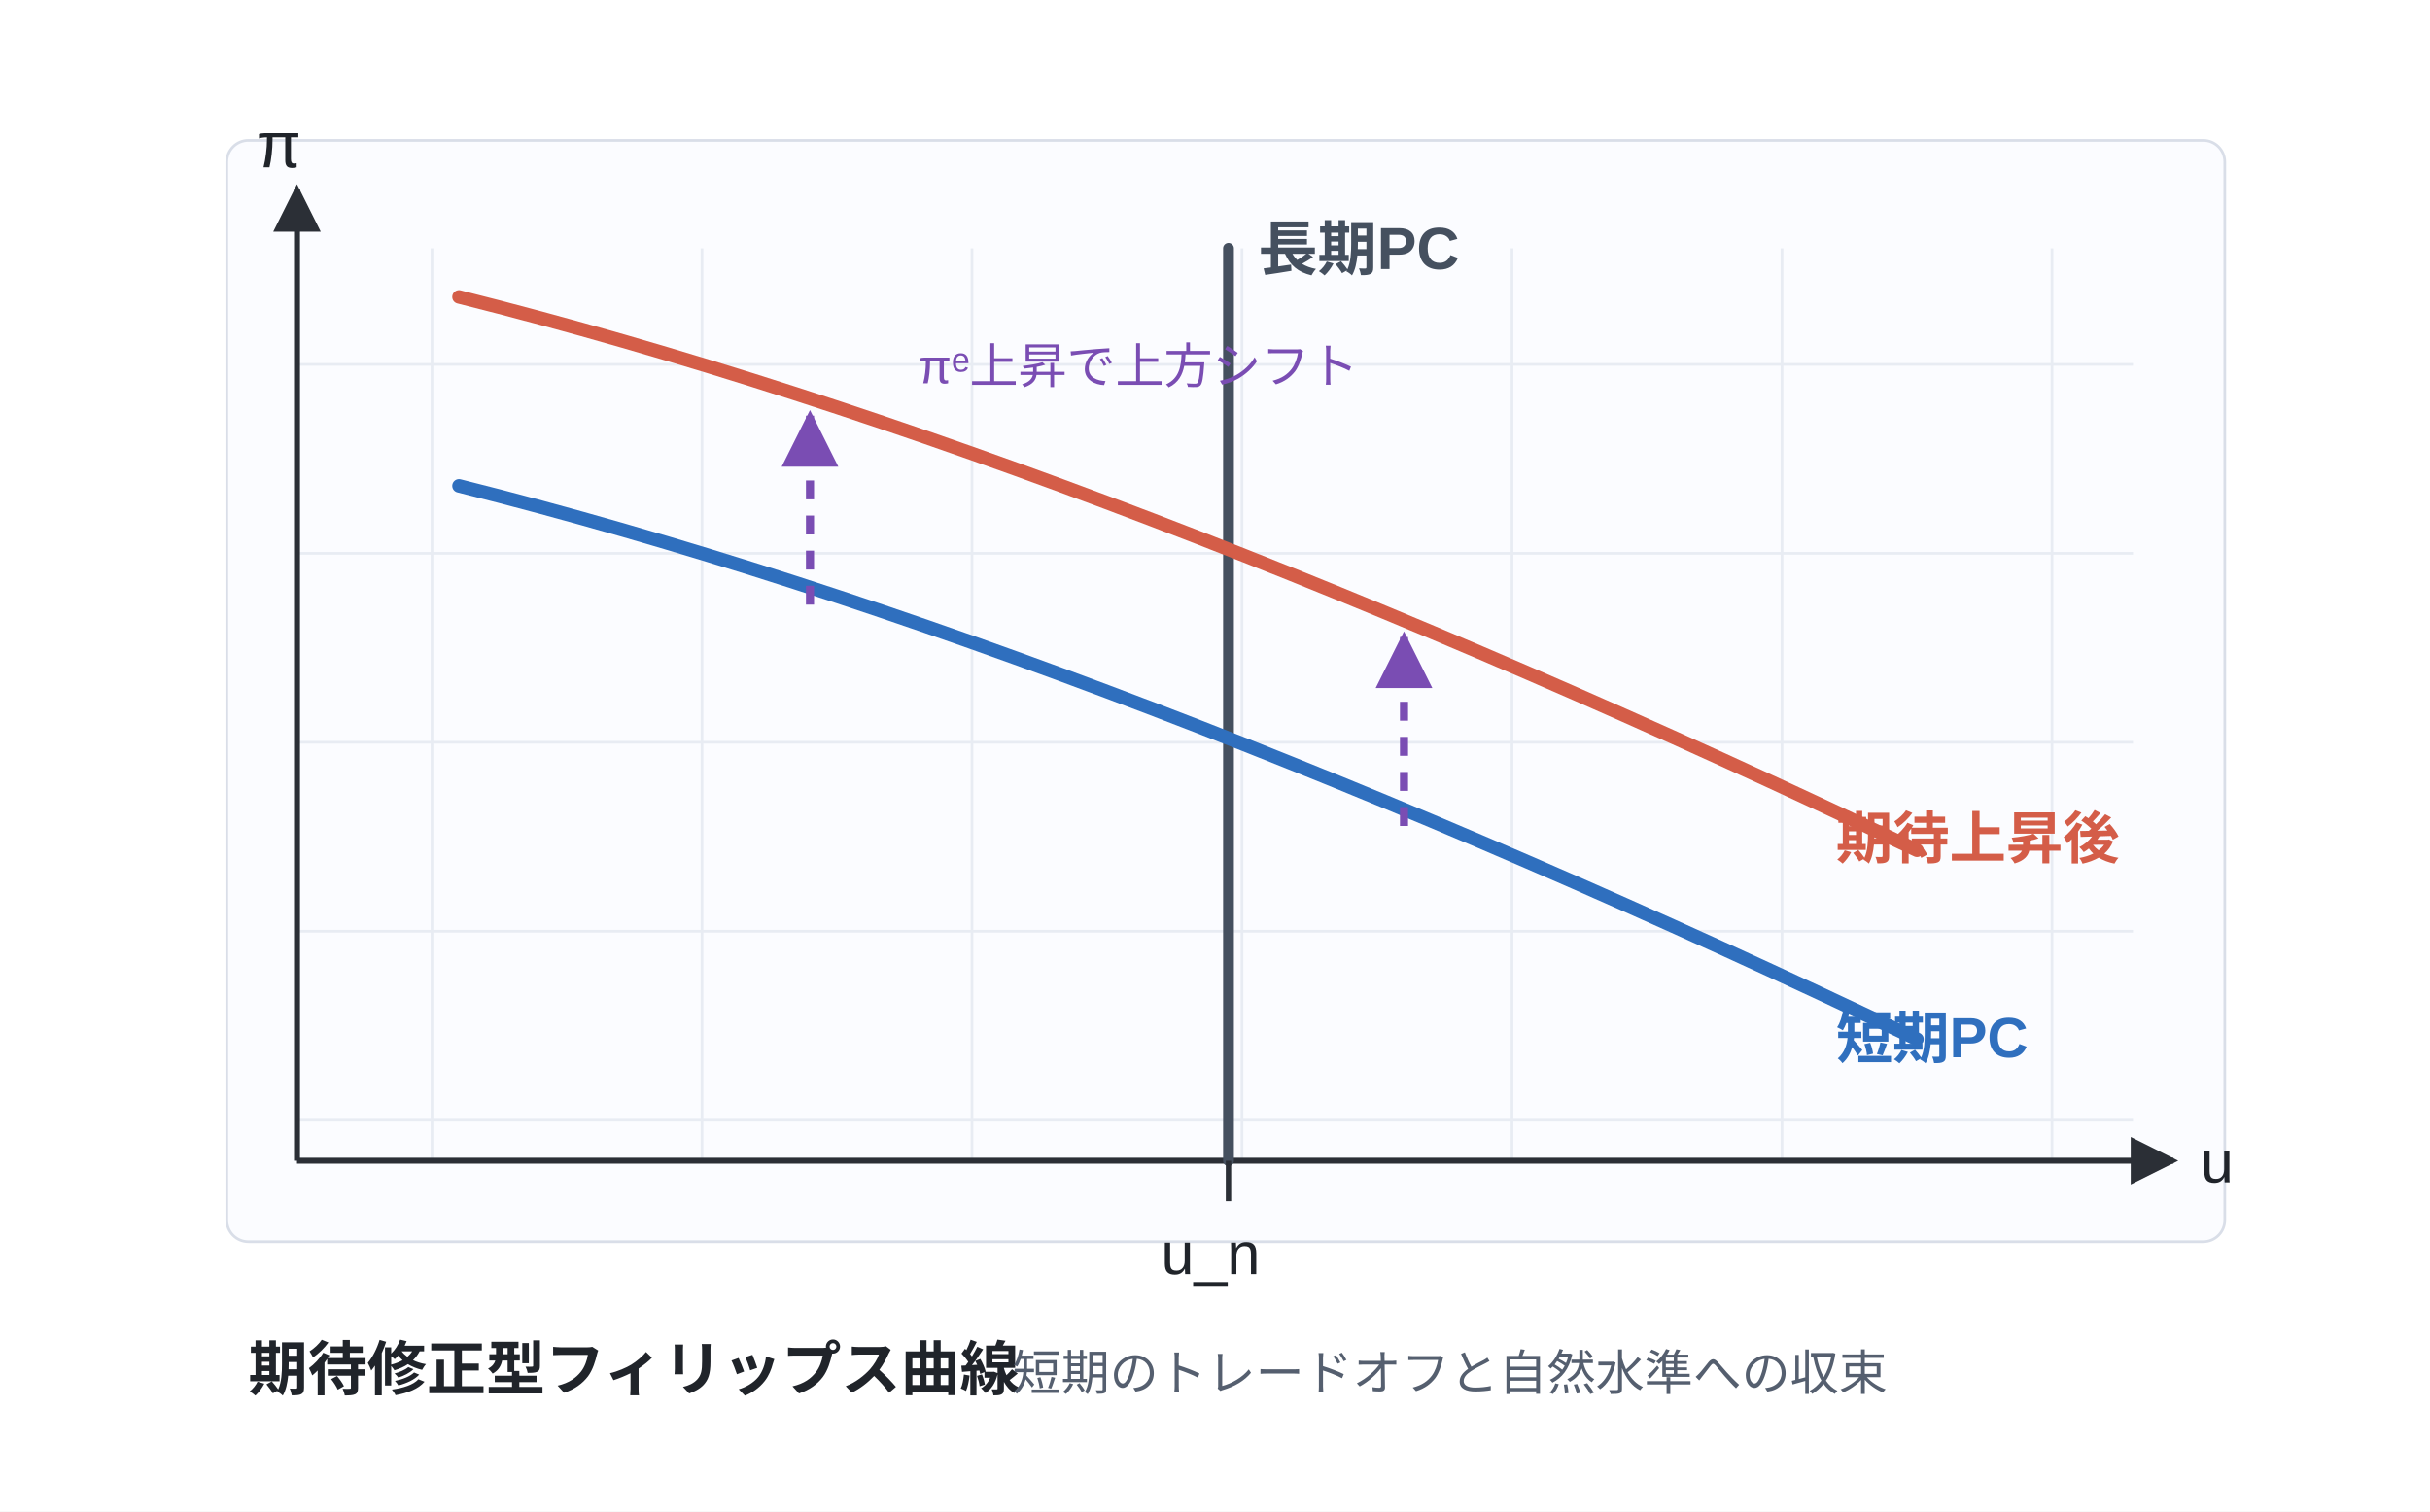
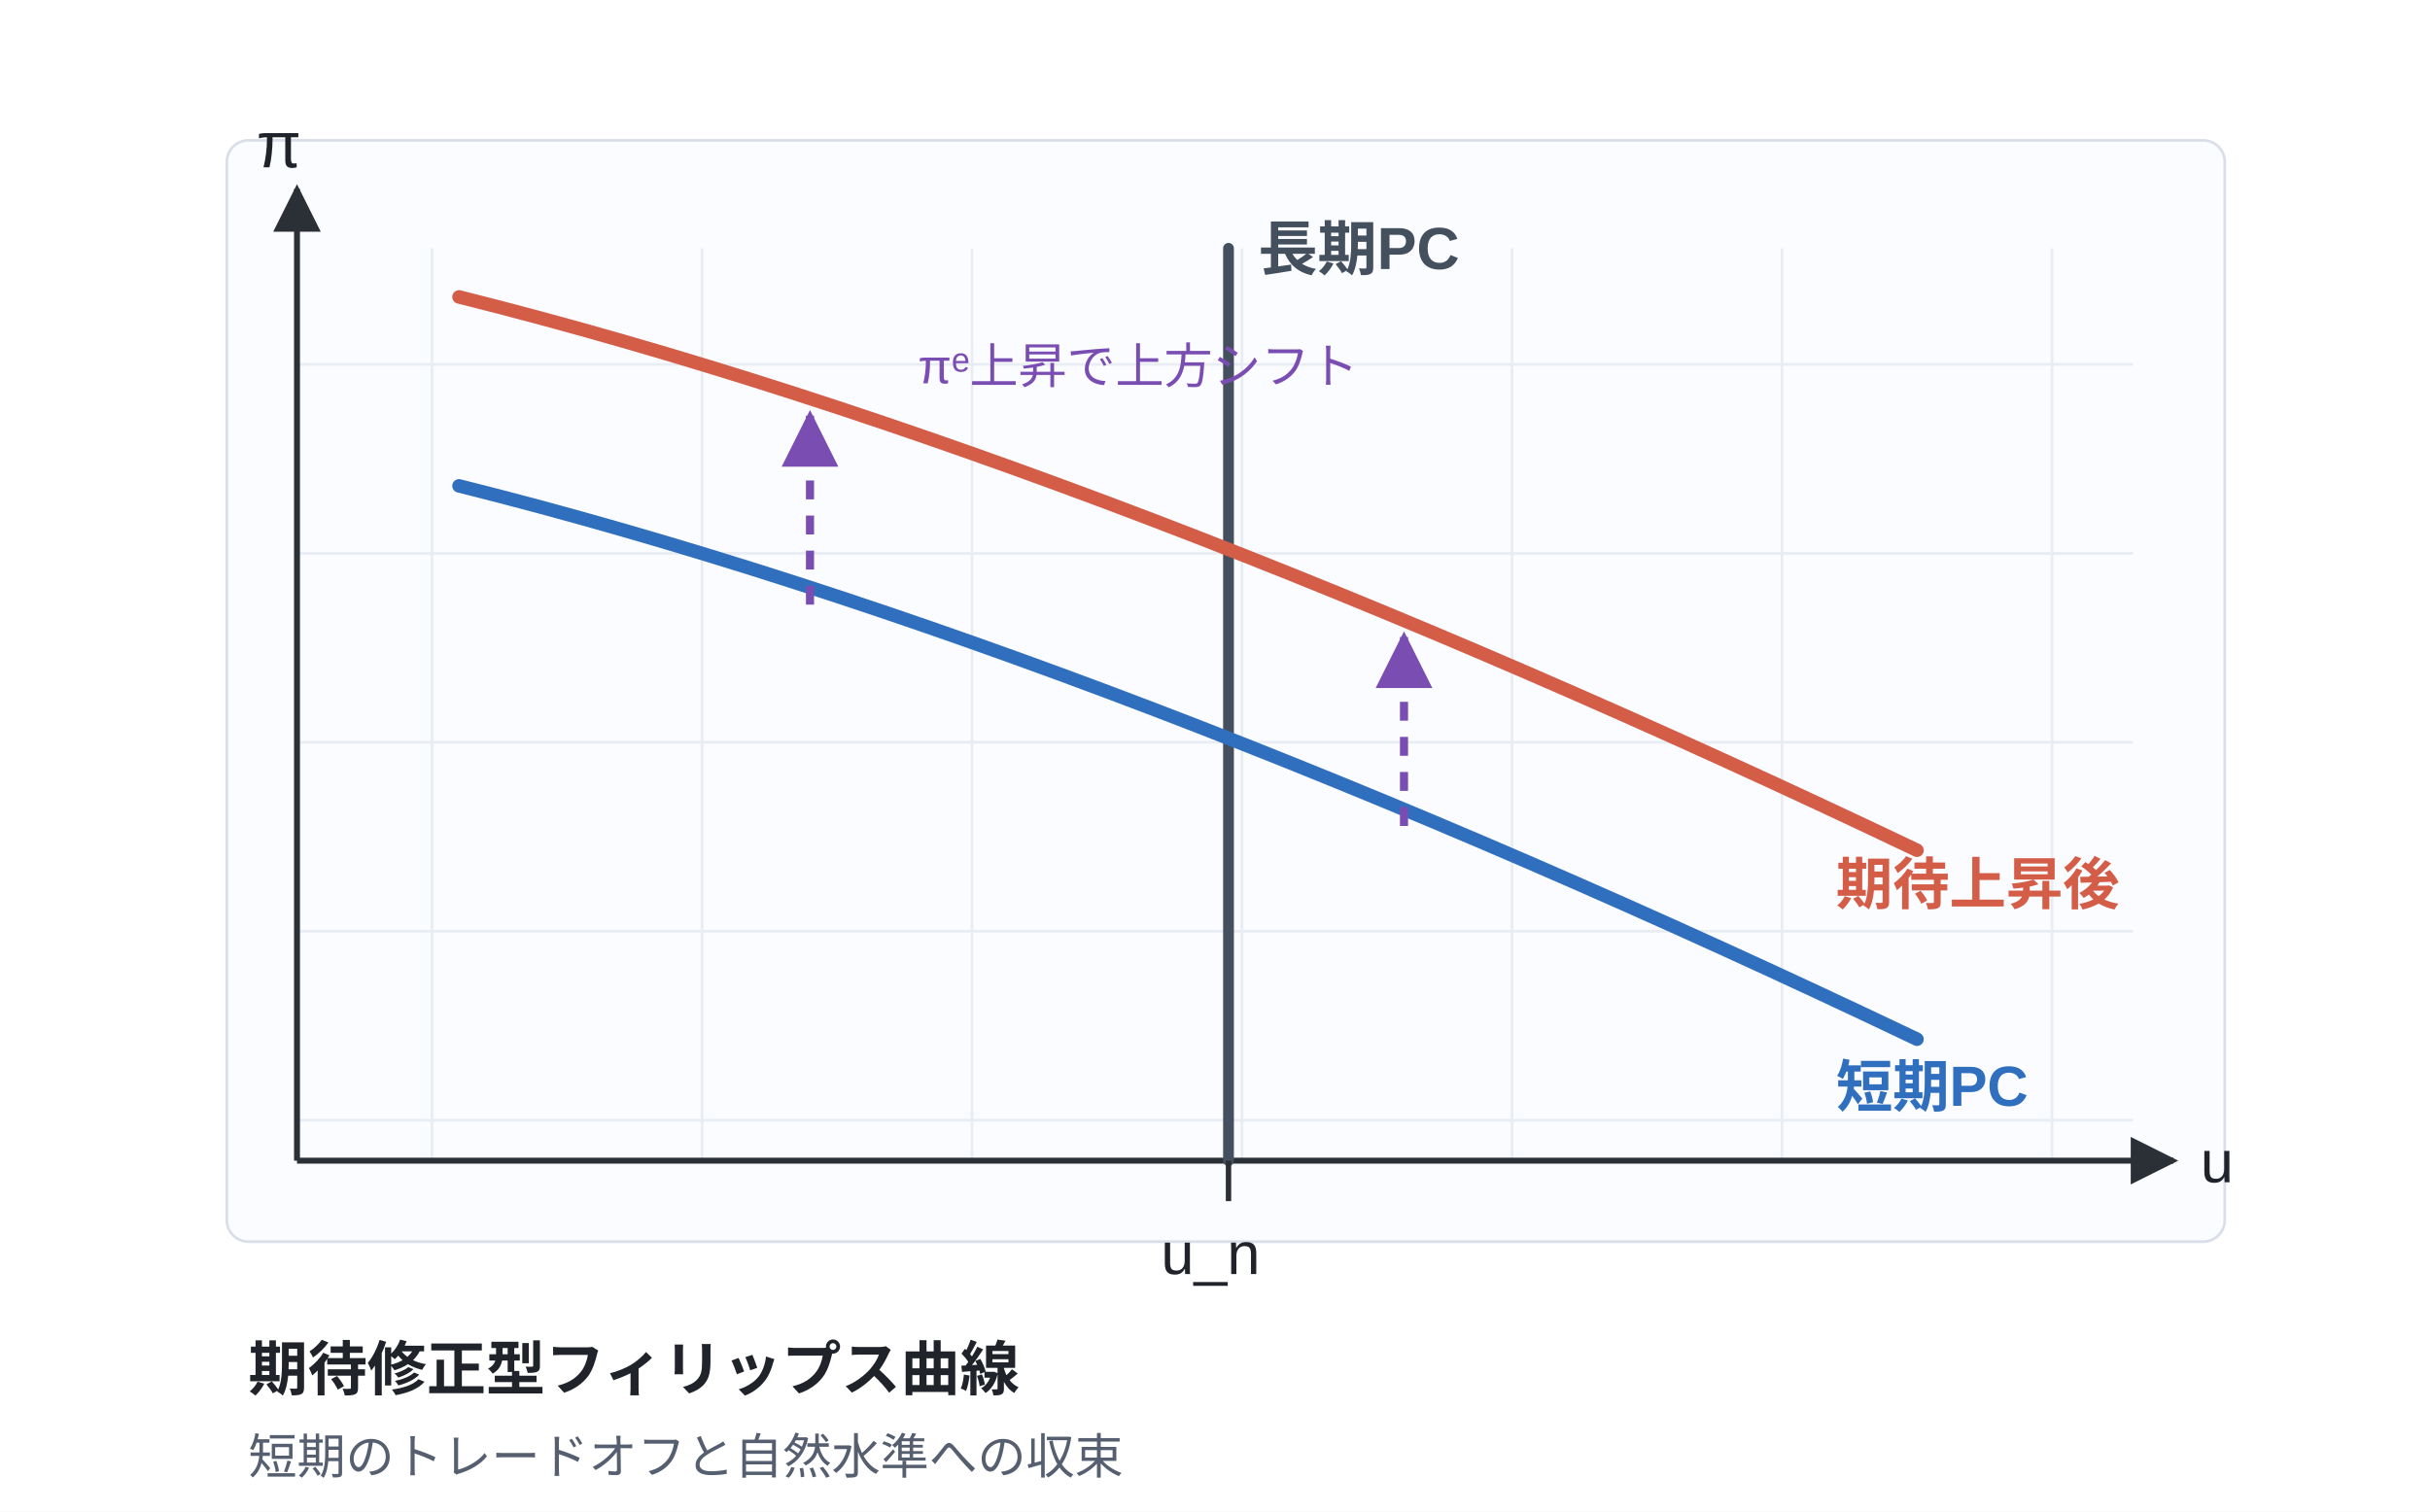
<svg xmlns="http://www.w3.org/2000/svg" width="900" height="560" viewBox="0 0 900 560" role="img" aria-labelledby="title desc">
  <defs>
    <marker id="arrow" viewBox="0 0 10 10" refX="9" refY="5" markerWidth="8" markerHeight="8" orient="auto-start-reverse">
      <path d="M 0 0 L 10 5 L 0 10 z" fill="#2b2f36" />
    </marker>
    <marker id="smallArrow" viewBox="0 0 10 10" refX="9" refY="5" markerWidth="7" markerHeight="7" orient="auto">
      <path d="M 0 0 L 10 5 L 0 10 z" fill="#7a4db3" />
    </marker>
  </defs>
  <rect width="900" height="560" fill="#ffffff" />
  <rect x="84" y="52" width="740" height="408" rx="8" fill="#fbfcff" stroke="#d9dee8" />
  <g stroke="#e8ecf3" stroke-width="1">
    <line x1="160" y1="92" x2="160" y2="430" />
    <line x1="260" y1="92" x2="260" y2="430" />
    <line x1="360" y1="92" x2="360" y2="430" />
    <line x1="460" y1="92" x2="460" y2="430" />
    <line x1="560" y1="92" x2="560" y2="430" />
    <line x1="660" y1="92" x2="660" y2="430" />
    <line x1="760" y1="92" x2="760" y2="430" />
    <line x1="110" y1="135" x2="790" y2="135" />
    <line x1="110" y1="205" x2="790" y2="205" />
    <line x1="110" y1="275" x2="790" y2="275" />
    <line x1="110" y1="345" x2="790" y2="345" />
    <line x1="110" y1="415" x2="790" y2="415" />
  </g>
  <g stroke="#2b2f36" stroke-width="2.2" fill="none" marker-end="url(#arrow)">
    <line x1="110" y1="430" x2="805" y2="430" />
    <line x1="110" y1="430" x2="110" y2="70" />
  </g>
  <text x="815" y="438" font-family="Arial, 'Hiragino Sans', 'Yu Gothic', sans-serif" font-size="22" fill="#20242a">u</text>
  <text x="95" y="62" font-family="Arial, 'Hiragino Sans', 'Yu Gothic', sans-serif" font-size="24" fill="#20242a">π</text>
  <line x1="455" y1="92" x2="455" y2="430" stroke="#45505f" stroke-width="4" stroke-linecap="round" />
  <path d="M 170 180 C 330 220 515 292 710 385" fill="none" stroke="#2f6fbe" stroke-width="5" stroke-linecap="round" />
  <path d="M 170 110 C 330 150 515 222 710 315" fill="none" stroke="#d45d48" stroke-width="5" stroke-linecap="round" />
  <line x1="300" y1="224" x2="300" y2="154" stroke="#7a4db3" stroke-width="3" stroke-dasharray="7 6" marker-end="url(#smallArrow)" />
  <line x1="520" y1="306" x2="520" y2="236" stroke="#7a4db3" stroke-width="3" stroke-dasharray="7 6" marker-end="url(#smallArrow)" />
  <text x="466" y="100" font-family="Arial, 'Hiragino Sans', 'Yu Gothic', sans-serif" font-size="22" font-weight="700" fill="#45505f">長期PC</text>
-   <text x="680" y="392" font-family="Arial, 'Hiragino Sans', 'Yu Gothic', sans-serif" font-size="21" font-weight="700" fill="#2f6fbe">短期PC</text>
-   <text x="680" y="318" font-family="Arial, 'Hiragino Sans', 'Yu Gothic', sans-serif" font-size="21" font-weight="700" fill="#d45d48">期待上昇後</text>
+   <text x="680" y="410" font-family="Arial, 'Hiragino Sans', 'Yu Gothic', sans-serif" font-size="21" font-weight="700" fill="#2f6fbe">短期PC</text>
+   <text x="680" y="335" font-family="Arial, 'Hiragino Sans', 'Yu Gothic', sans-serif" font-size="21" font-weight="700" fill="#d45d48">期待上昇後</text>
  <text x="340" y="142" font-family="Arial, 'Hiragino Sans', 'Yu Gothic', sans-serif" font-size="18" fill="#7a4db3">πᵉ上昇で上方シフト</text>
  <line x1="455" y1="430" x2="455" y2="445" stroke="#2b2f36" stroke-width="2" />
  <text x="430" y="472" font-family="Arial, 'Hiragino Sans', 'Yu Gothic', sans-serif" font-size="22" fill="#20242a">u_n</text>
  <text x="92" y="515" font-family="Arial, 'Hiragino Sans', 'Yu Gothic', sans-serif" font-size="22" font-weight="700" fill="#20242a">期待修正型フィリップス曲線</text>
-   <text x="375" y="515" font-family="Arial, 'Hiragino Sans', 'Yu Gothic', sans-serif" font-size="18" fill="#555f6f">短期のトレードオフと自然水準への収束</text>
+   <text x="92" y="546" font-family="Arial, 'Hiragino Sans', 'Yu Gothic', sans-serif" font-size="18" fill="#555f6f">短期のトレードオフと自然水準への収束</text>
</svg>
